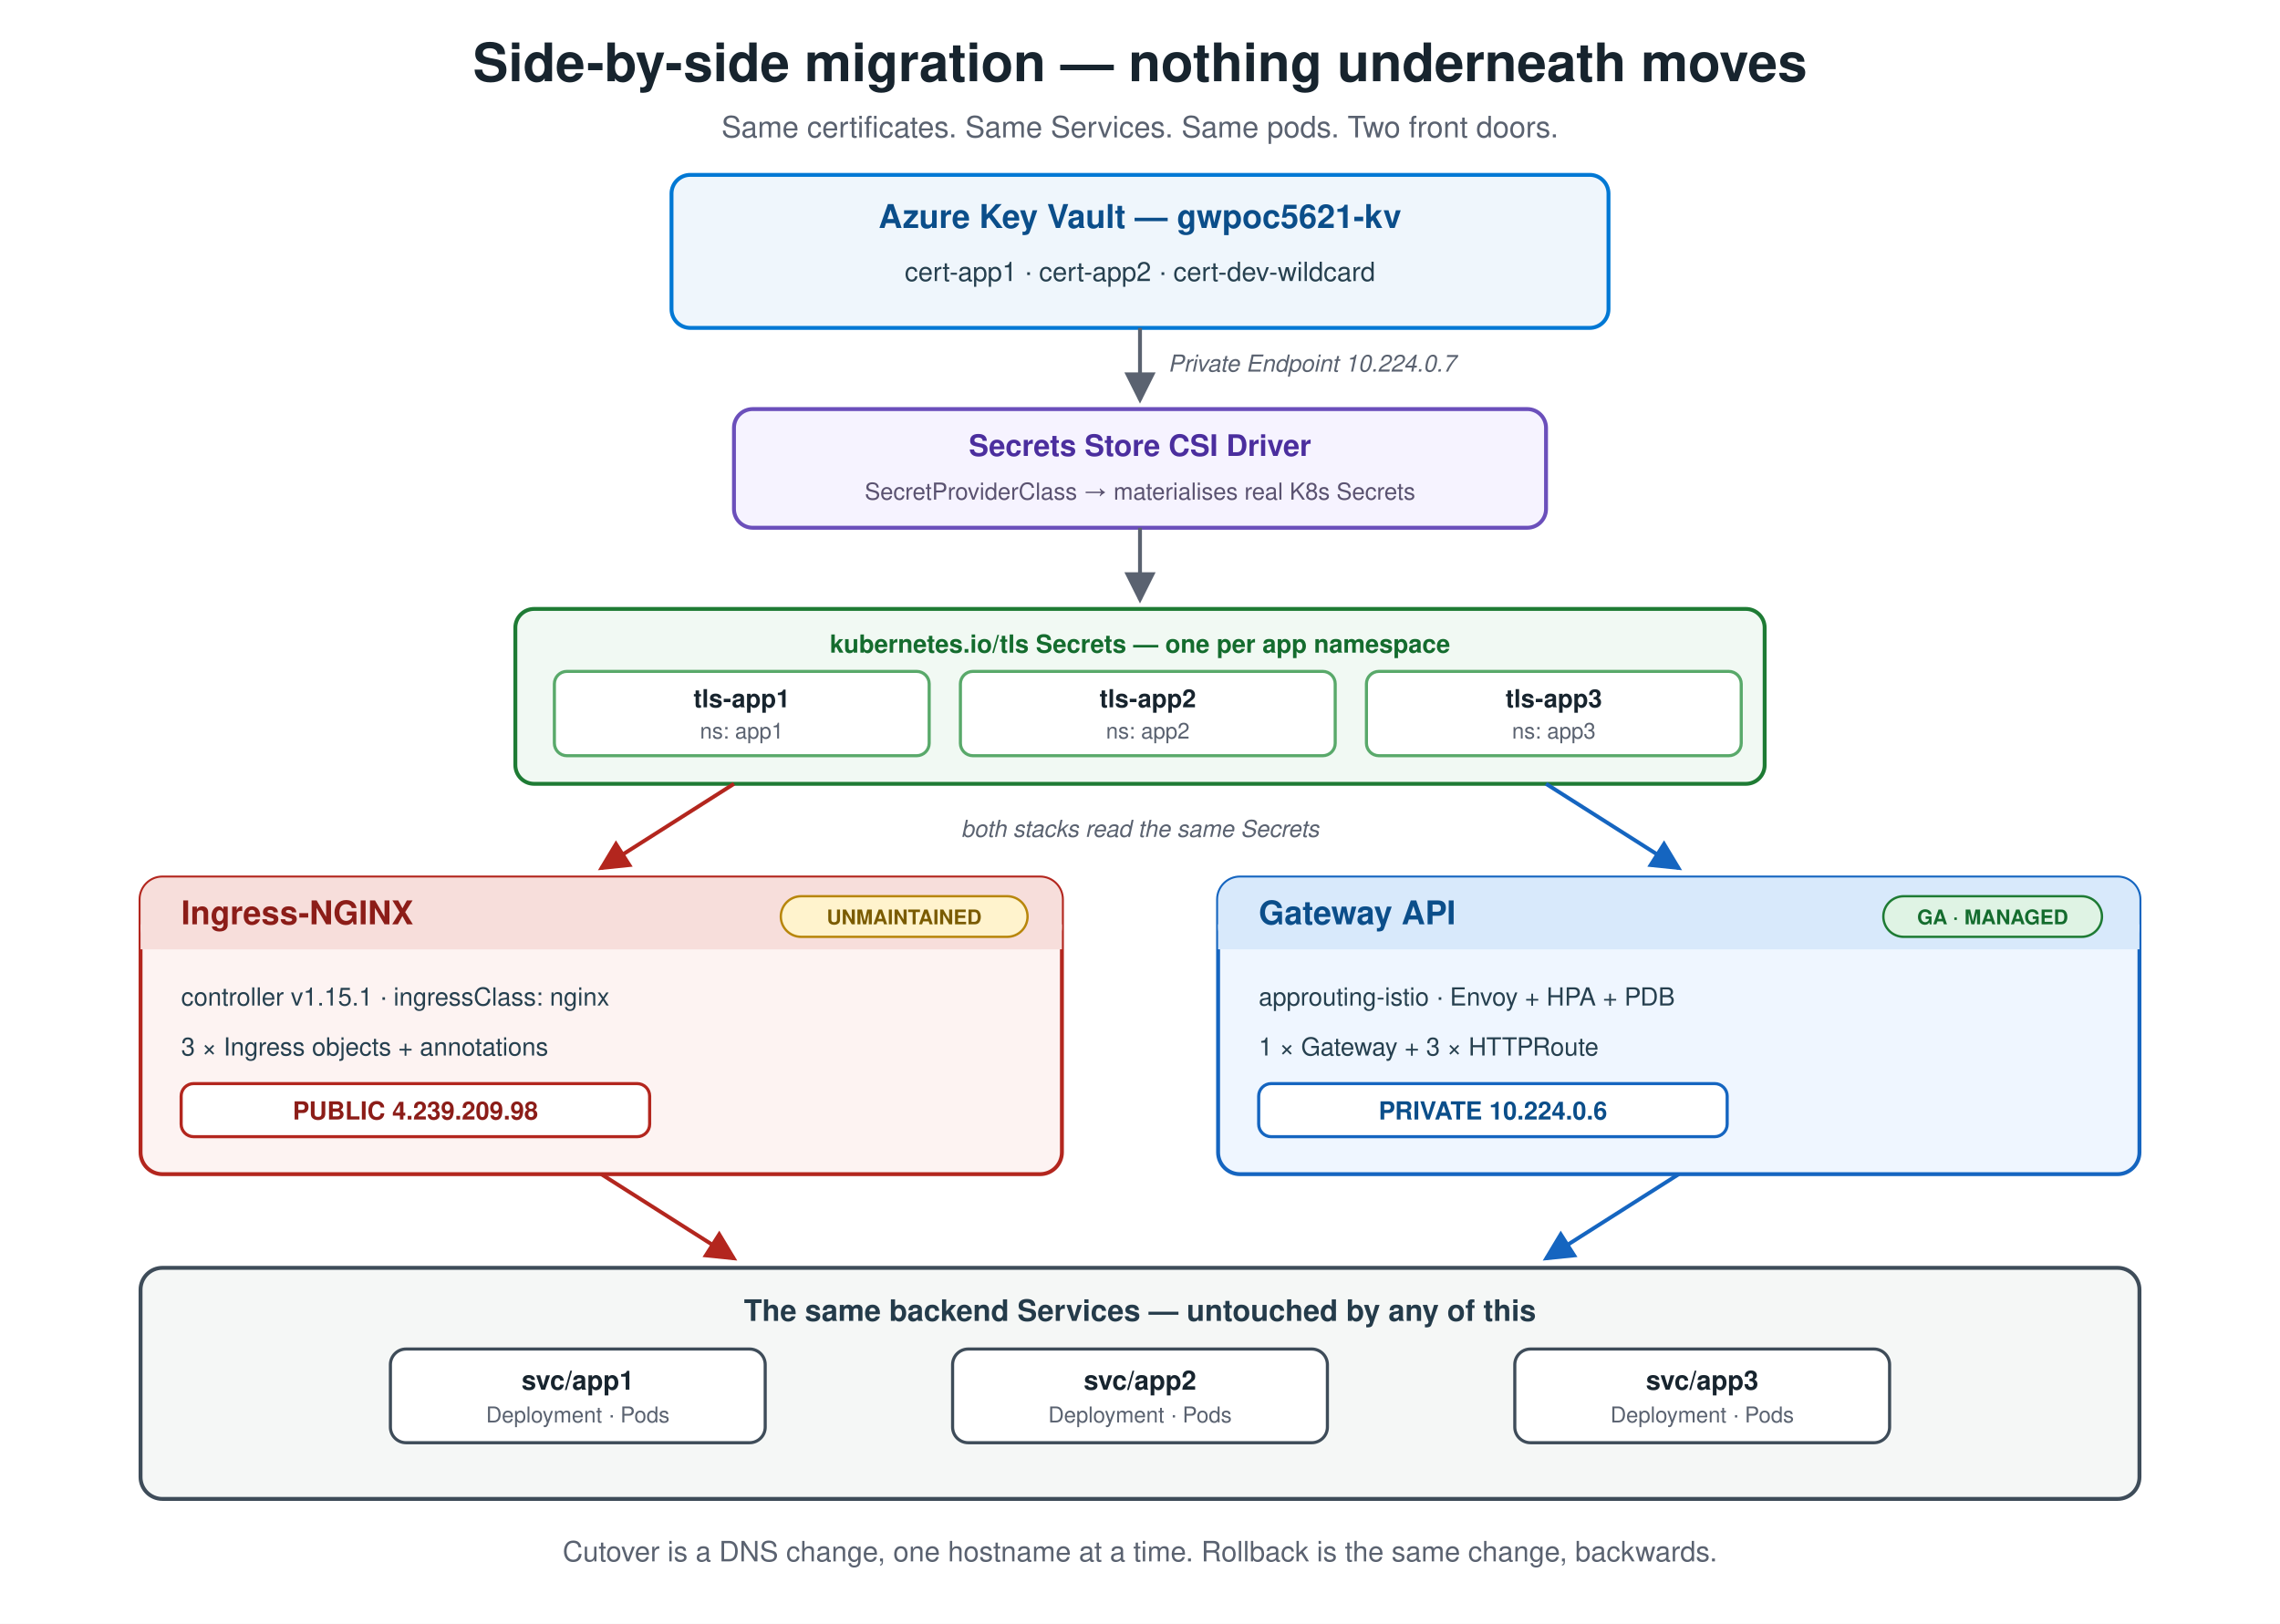
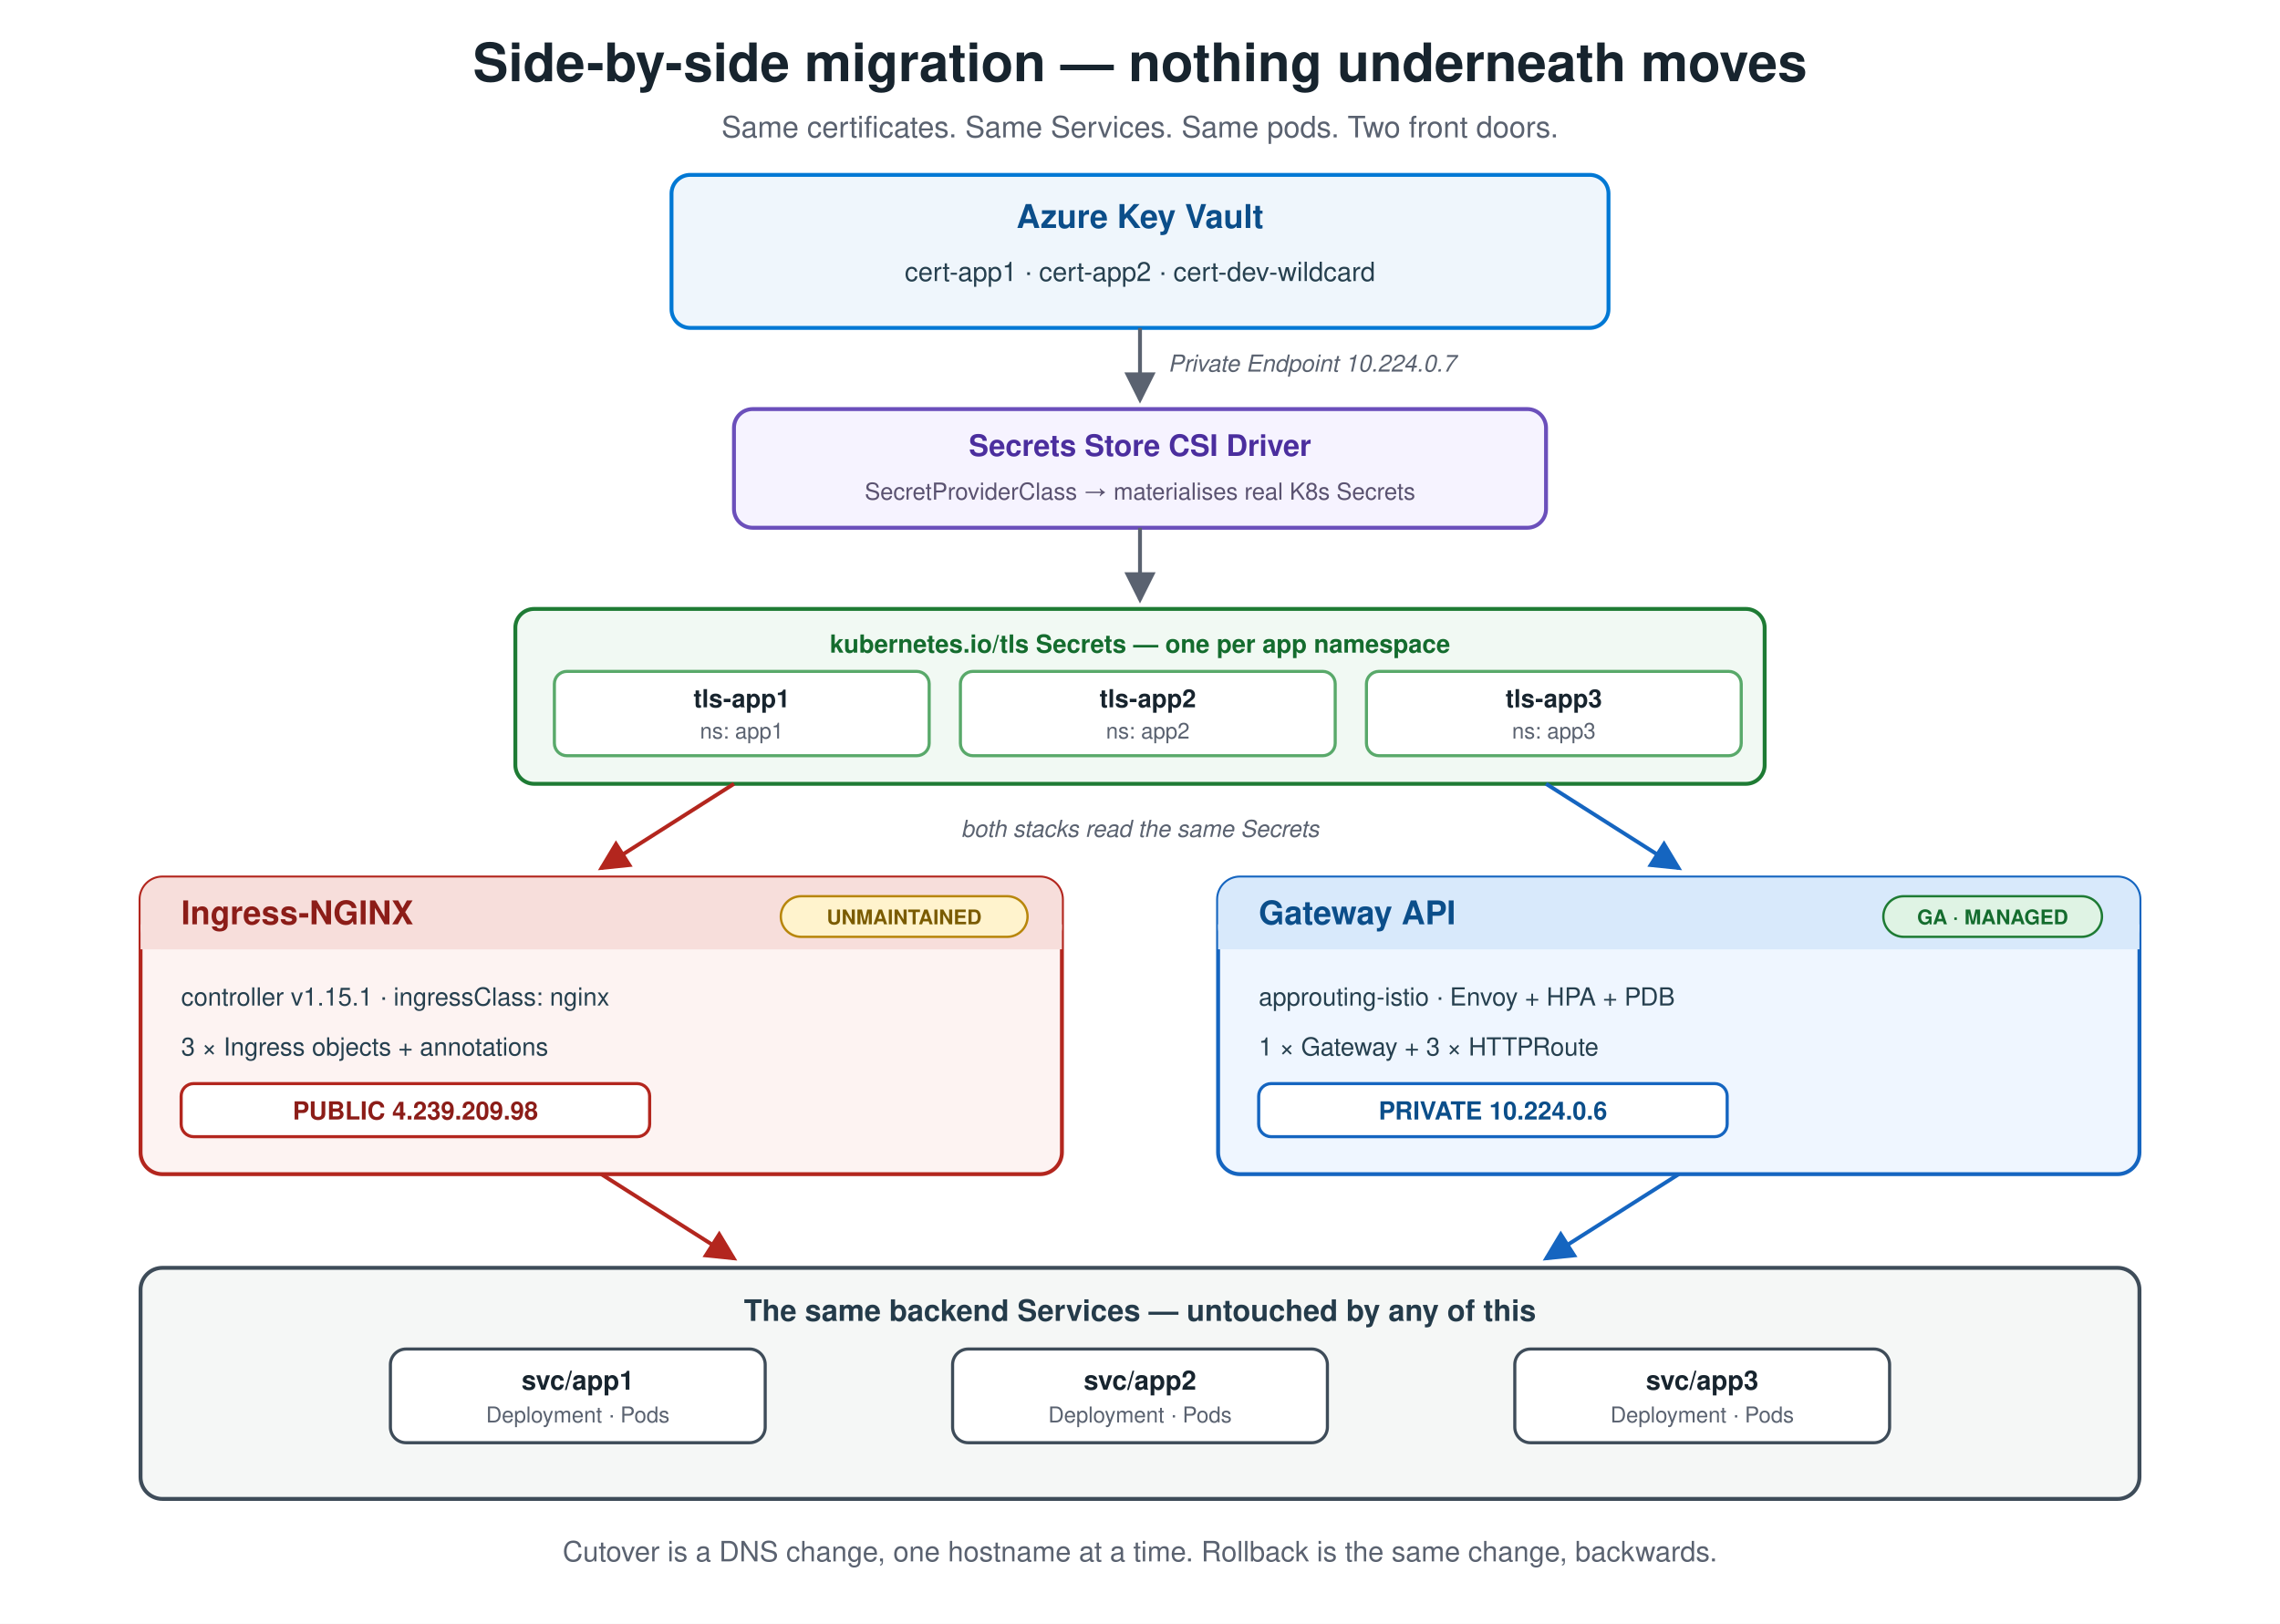
<svg xmlns="http://www.w3.org/2000/svg" width="1460" height="1040" viewBox="0 0 1460 1040" font-family="Segoe UI, Helvetica, Arial, sans-serif">
  <defs>
    <marker id="aGrey" markerWidth="10" markerHeight="10" refX="7" refY="4" orient="auto">
      <path d="M0,0 L8,4 L0,8 z" fill="#5A6270" />
    </marker>
    <marker id="aRed" markerWidth="10" markerHeight="10" refX="7" refY="4" orient="auto">
      <path d="M0,0 L8,4 L0,8 z" fill="#B3261E" />
    </marker>
    <marker id="aBlue" markerWidth="10" markerHeight="10" refX="7" refY="4" orient="auto">
      <path d="M0,0 L8,4 L0,8 z" fill="#1565C0" />
    </marker>
  </defs>
  <rect width="1460" height="1040" fill="#ffffff" />
  <text x="730" y="52" text-anchor="middle" font-size="34" font-weight="700" fill="#17242E">Side-by-side migration — nothing underneath moves</text>
  <text x="730" y="88" text-anchor="middle" font-size="19" fill="#5A6270">Same certificates. Same Services. Same pods. Two front doors.</text>
  <rect x="430" y="112" width="600" height="98" rx="12" fill="#EFF6FC" stroke="#0078D4" stroke-width="2.5" />
-   <text x="730" y="146" text-anchor="middle" font-size="21" font-weight="700" fill="#0B4E8A">Azure Key Vault — gwpoc5621-kv</text>
+   <text x="730" y="146" text-anchor="middle" font-size="21" font-weight="700" fill="#0B4E8A">Azure Key Vault</text>
  <text x="730" y="180" text-anchor="middle" font-size="17" fill="#26404F">cert-app1 · cert-app2 · cert-dev-wildcard</text>
  <line x1="730" y1="210" x2="730" y2="256" stroke="#5A6270" stroke-width="2.5" marker-end="url(#aGrey)" />
  <text x="748" y="238" font-size="15" font-style="italic" fill="#5A6270">Private Endpoint  10.224.0.7</text>
  <rect x="470" y="262" width="520" height="76" rx="12" fill="#F6F3FF" stroke="#6B4FBB" stroke-width="2.5" />
  <text x="730" y="292" text-anchor="middle" font-size="19" font-weight="700" fill="#4B2E9E">Secrets Store CSI Driver</text>
  <text x="730" y="320" text-anchor="middle" font-size="15" fill="#5A5270">SecretProviderClass  →  materialises real K8s Secrets</text>
  <line x1="730" y1="338" x2="730" y2="384" stroke="#5A6270" stroke-width="2.5" marker-end="url(#aGrey)" />
  <rect x="330" y="390" width="800" height="112" rx="12" fill="#F1F9F3" stroke="#1E7B34" stroke-width="2.5" />
  <text x="730" y="418" text-anchor="middle" font-size="16" font-weight="700" fill="#146C2E">kubernetes.io/tls Secrets — one per app namespace</text>
  <rect x="355" y="430" width="240" height="54" rx="8" fill="#ffffff" stroke="#59A96A" stroke-width="2" />
  <text x="475" y="453" text-anchor="middle" font-size="16" font-weight="600" fill="#17242E">tls-app1</text>
  <text x="475" y="473" text-anchor="middle" font-size="14" fill="#5A6270">ns: app1</text>
  <rect x="615" y="430" width="240" height="54" rx="8" fill="#ffffff" stroke="#59A96A" stroke-width="2" />
  <text x="735" y="453" text-anchor="middle" font-size="16" font-weight="600" fill="#17242E">tls-app2</text>
  <text x="735" y="473" text-anchor="middle" font-size="14" fill="#5A6270">ns: app2</text>
  <rect x="875" y="430" width="240" height="54" rx="8" fill="#ffffff" stroke="#59A96A" stroke-width="2" />
  <text x="995" y="453" text-anchor="middle" font-size="16" font-weight="600" fill="#17242E">tls-app3</text>
  <text x="995" y="473" text-anchor="middle" font-size="14" fill="#5A6270">ns: app3</text>
  <path d="M 470 502 L 385 556" fill="none" stroke="#B3261E" stroke-width="2.5" marker-end="url(#aRed)" />
  <path d="M 990 502 L 1075 556" fill="none" stroke="#1565C0" stroke-width="2.5" marker-end="url(#aBlue)" />
  <text x="730" y="536" text-anchor="middle" font-size="15" font-style="italic" fill="#5A6270">both stacks read the same Secrets</text>
  <rect x="90" y="562" width="590" height="190" rx="14" fill="#FDF3F2" stroke="#B3261E" stroke-width="2.5" />
  <rect x="90" y="562" width="590" height="46" rx="14" fill="#F7DEDB" />
  <rect x="90" y="592" width="590" height="16" fill="#F7DEDB" />
  <text x="116" y="592" font-size="21" font-weight="700" fill="#8C1D18">Ingress-NGINX</text>
  <rect x="500" y="574" width="158" height="26" rx="13" fill="#FFF3CD" stroke="#B8860B" stroke-width="1.5" />
  <text x="579" y="592" text-anchor="middle" font-size="13" font-weight="700" fill="#7A5B00">UNMAINTAINED</text>
  <text x="116" y="644" font-size="16" fill="#26404F">controller v1.15.1 · ingressClass: nginx</text>
  <text x="116" y="676" font-size="16" fill="#26404F">3 × Ingress objects + annotations</text>
  <rect x="116" y="694" width="300" height="34" rx="8" fill="#ffffff" stroke="#B3261E" stroke-width="2" />
  <text x="266" y="717" text-anchor="middle" font-size="16" font-weight="700" fill="#8C1D18">PUBLIC  4.239.209.98</text>
  <rect x="780" y="562" width="590" height="190" rx="14" fill="#EFF6FF" stroke="#1565C0" stroke-width="2.5" />
  <rect x="780" y="562" width="590" height="46" rx="14" fill="#D8E9FB" />
  <rect x="780" y="592" width="590" height="16" fill="#D8E9FB" />
  <text x="806" y="592" font-size="21" font-weight="700" fill="#0B4E8A">Gateway API</text>
  <rect x="1206" y="574" width="140" height="26" rx="13" fill="#DFF3E4" stroke="#1E7B34" stroke-width="1.5" />
  <text x="1276" y="592" text-anchor="middle" font-size="13" font-weight="700" fill="#146C2E">GA · MANAGED</text>
  <text x="806" y="644" font-size="16" fill="#26404F">approuting-istio · Envoy + HPA + PDB</text>
  <text x="806" y="676" font-size="16" fill="#26404F">1 × Gateway + 3 × HTTPRoute</text>
  <rect x="806" y="694" width="300" height="34" rx="8" fill="#ffffff" stroke="#1565C0" stroke-width="2" />
  <text x="956" y="717" text-anchor="middle" font-size="16" font-weight="700" fill="#0B4E8A">PRIVATE  10.224.0.6</text>
  <path d="M 385 752 L 470 806" fill="none" stroke="#B3261E" stroke-width="2.5" marker-end="url(#aRed)" />
  <path d="M 1075 752 L 990 806" fill="none" stroke="#1565C0" stroke-width="2.5" marker-end="url(#aBlue)" />
  <rect x="90" y="812" width="1280" height="148" rx="14" fill="#F5F7F6" stroke="#3E4C59" stroke-width="2.5" stroke-dasharray="0" />
  <text x="730" y="846" text-anchor="middle" font-size="19" font-weight="700" fill="#243B4A">The same backend Services — untouched by any of this</text>
  <rect x="250" y="864" width="240" height="60" rx="10" fill="#ffffff" stroke="#3E4C59" stroke-width="2" />
  <text x="370" y="890" text-anchor="middle" font-size="17" font-weight="700" fill="#17242E">svc/app1</text>
  <text x="370" y="911" text-anchor="middle" font-size="14" fill="#5A6270">Deployment · Pods</text>
  <rect x="610" y="864" width="240" height="60" rx="10" fill="#ffffff" stroke="#3E4C59" stroke-width="2" />
  <text x="730" y="890" text-anchor="middle" font-size="17" font-weight="700" fill="#17242E">svc/app2</text>
  <text x="730" y="911" text-anchor="middle" font-size="14" fill="#5A6270">Deployment · Pods</text>
  <rect x="970" y="864" width="240" height="60" rx="10" fill="#ffffff" stroke="#3E4C59" stroke-width="2" />
  <text x="1090" y="890" text-anchor="middle" font-size="17" font-weight="700" fill="#17242E">svc/app3</text>
  <text x="1090" y="911" text-anchor="middle" font-size="14" fill="#5A6270">Deployment · Pods</text>
  <text x="730" y="1000" text-anchor="middle" font-size="18" fill="#5A6270">Cutover is a DNS change, one hostname at a time. Rollback is the same change, backwards.</text>
</svg>
